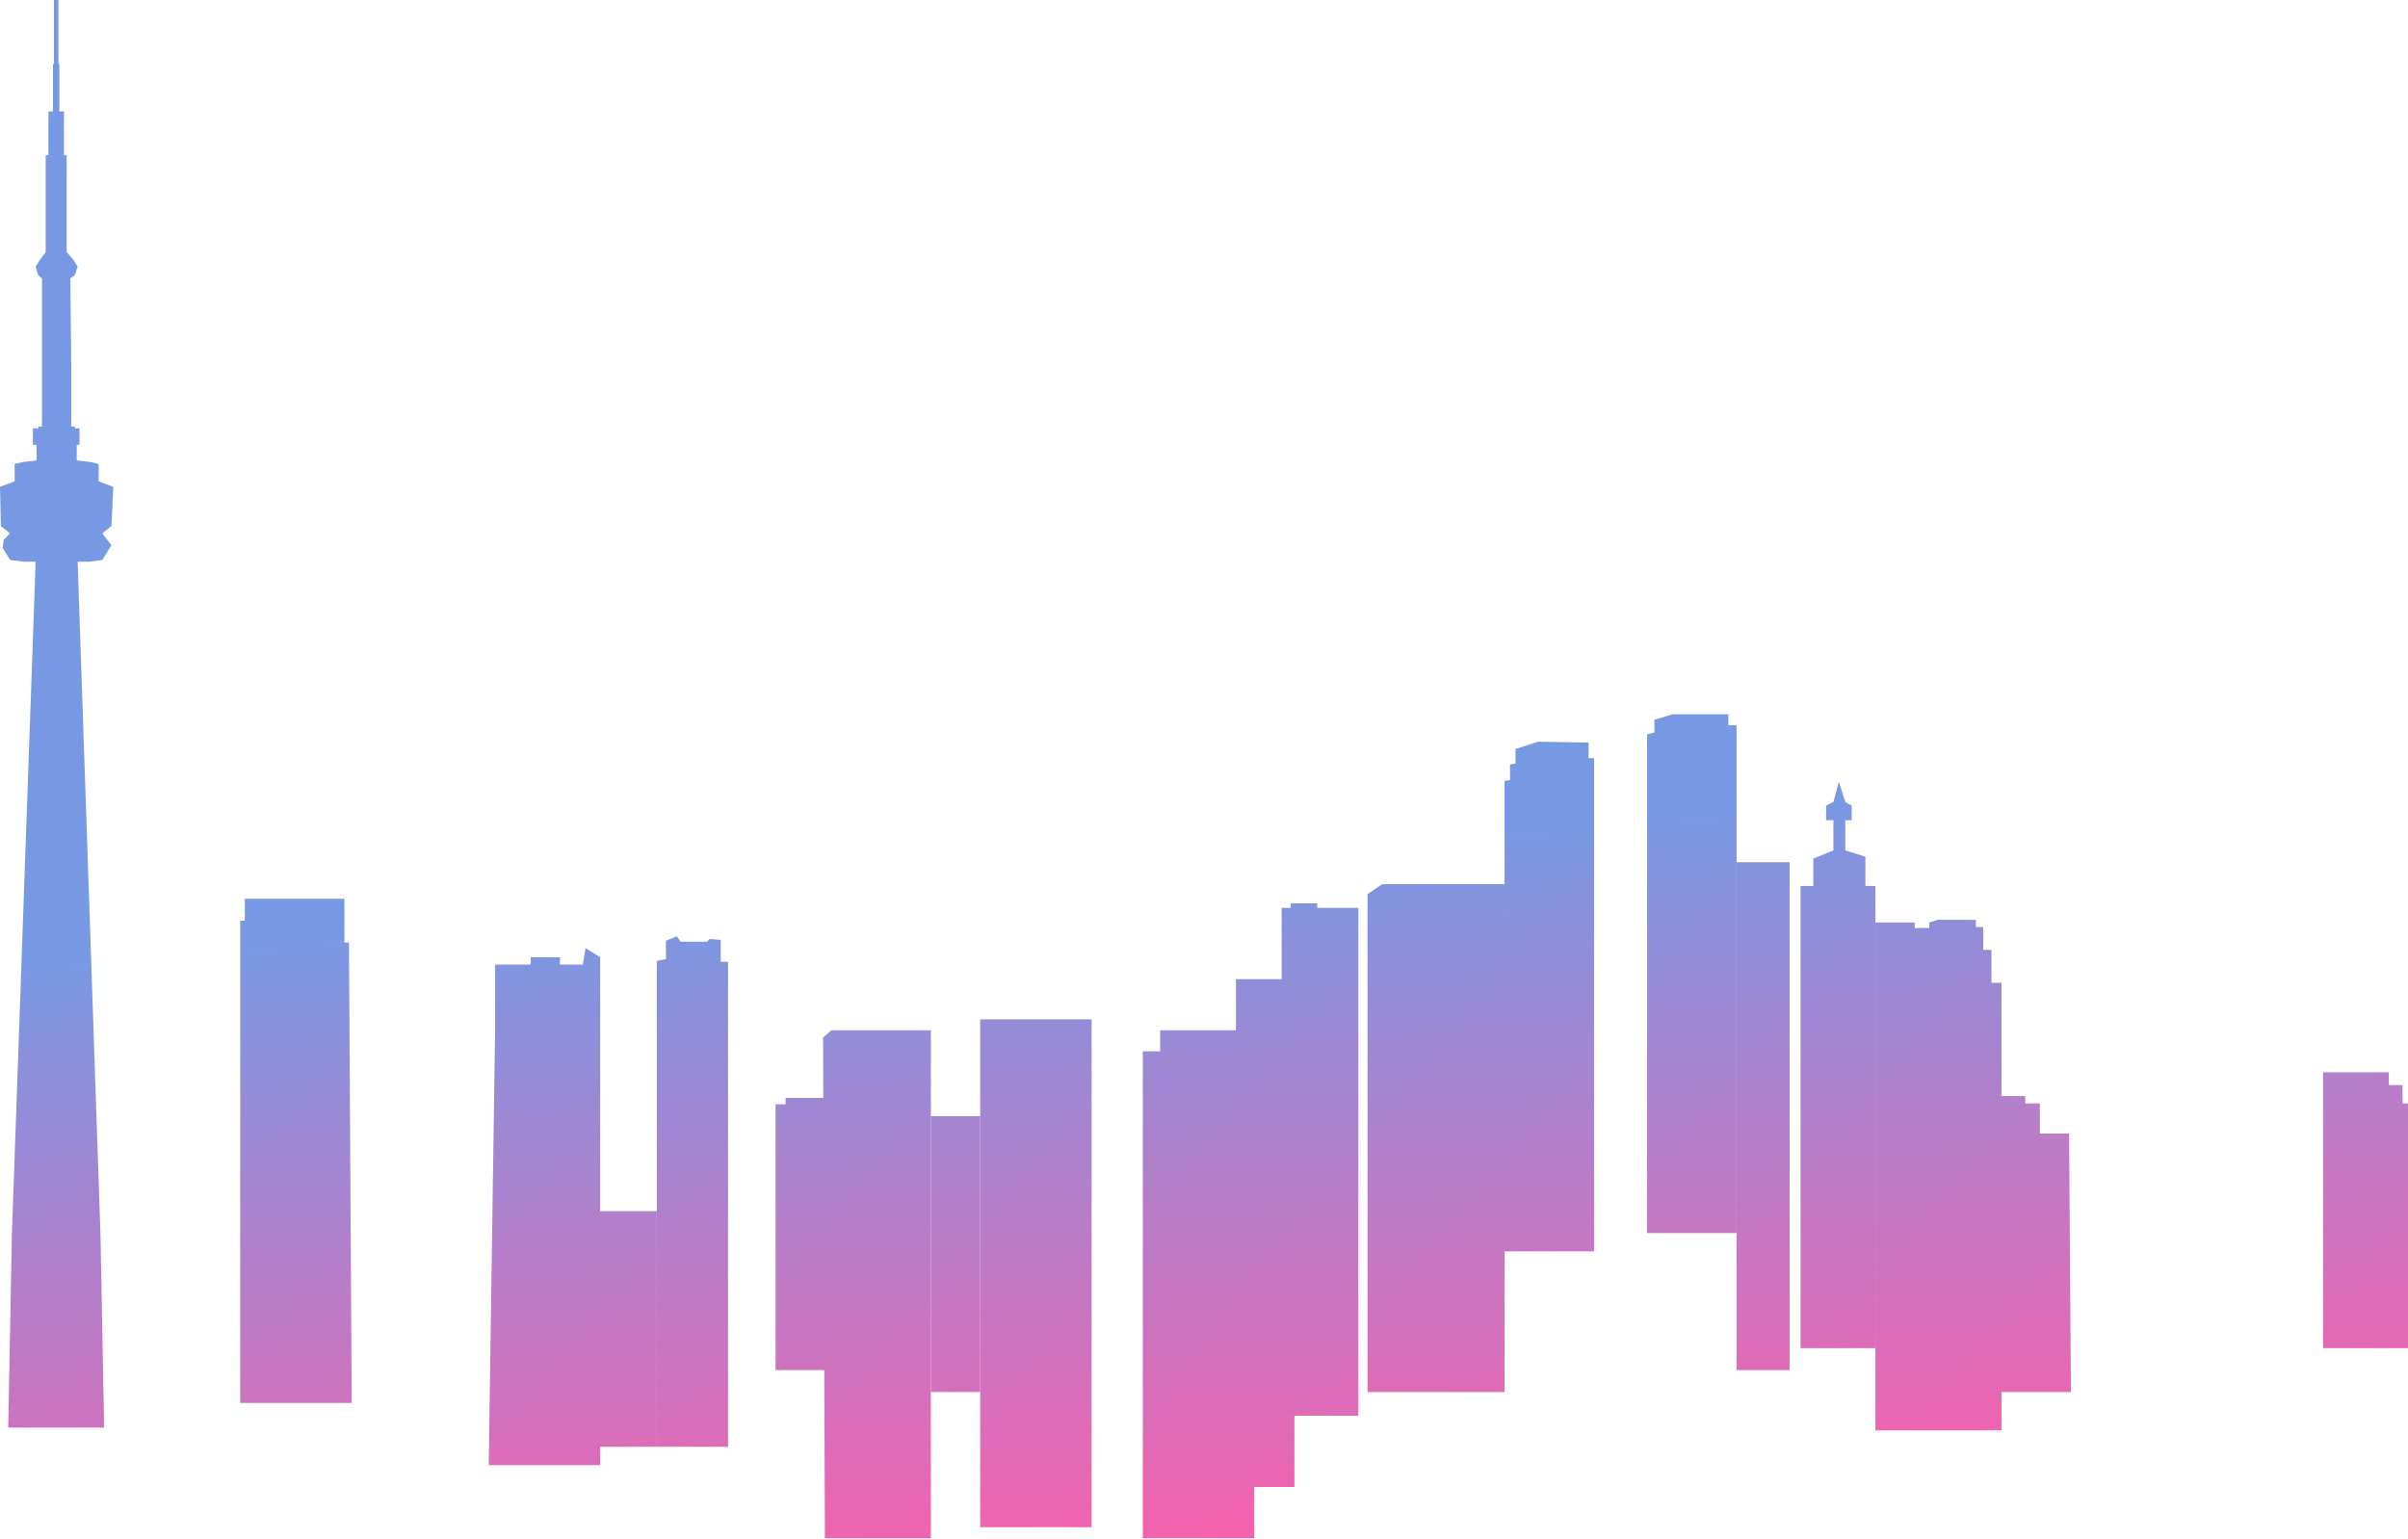
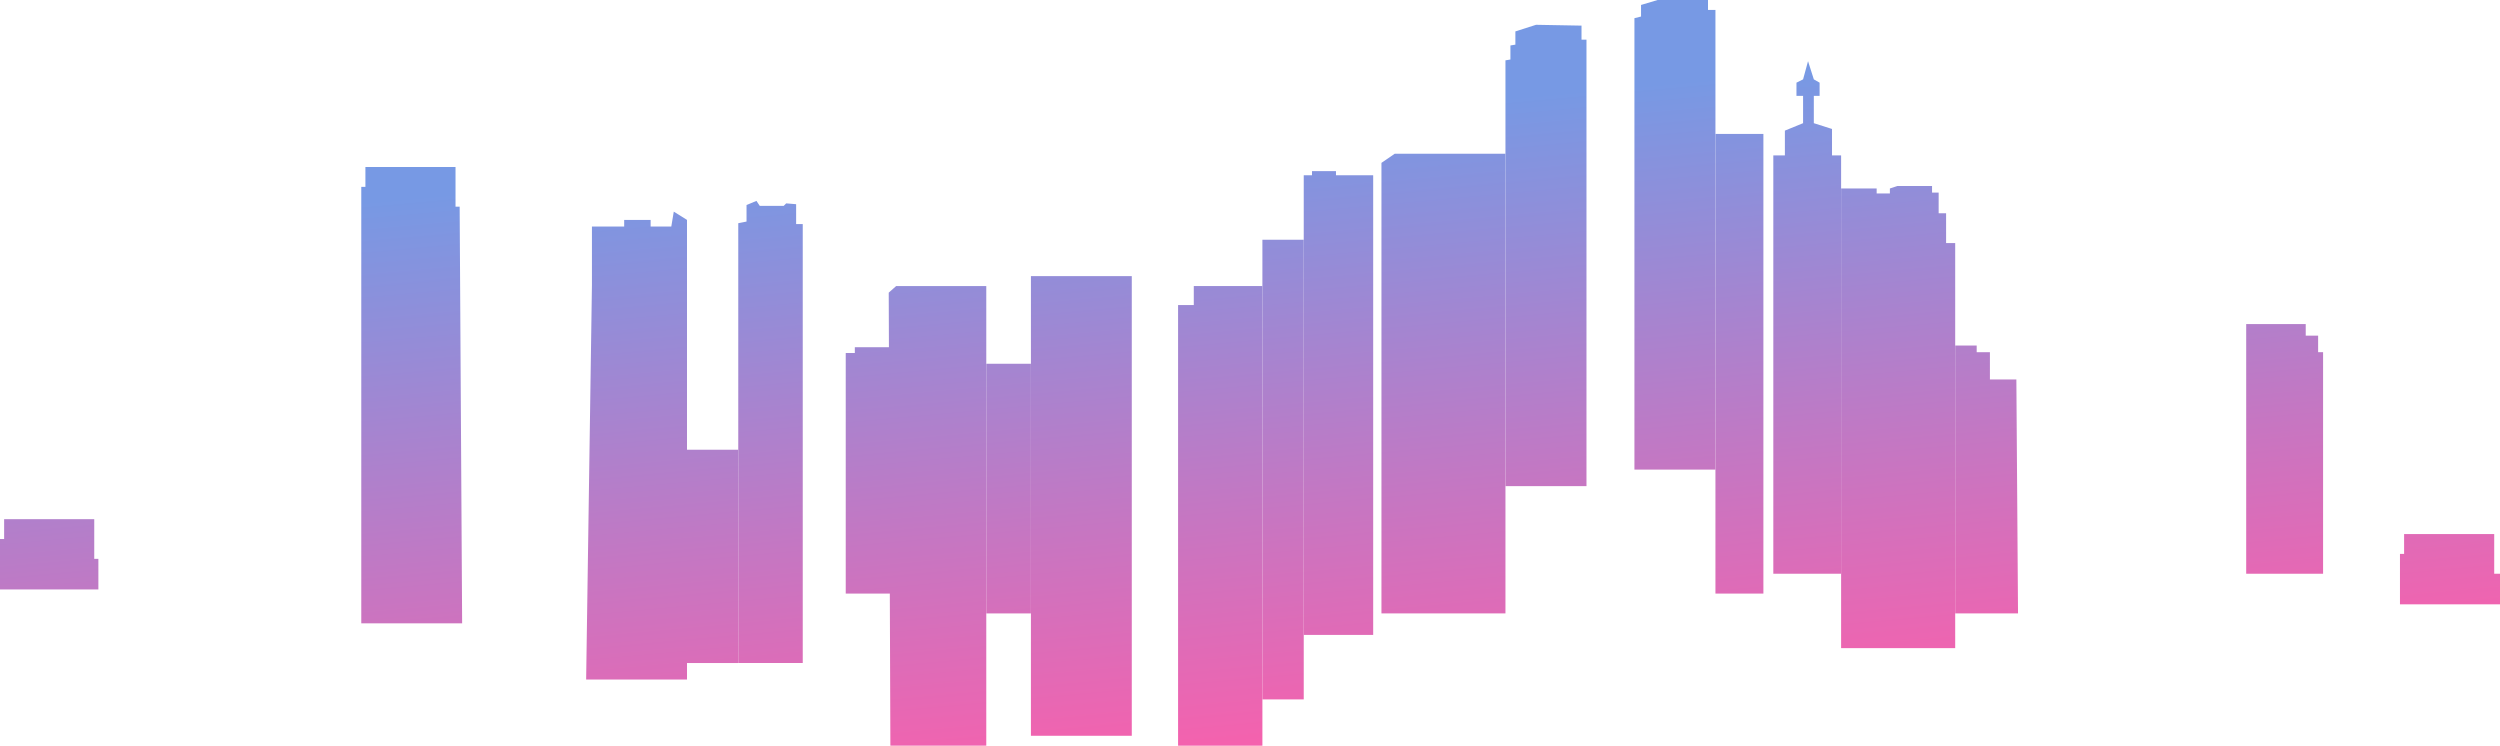
- <svg xmlns="http://www.w3.org/2000/svg" width="1318" height="842" viewBox="0 0 1318 842" fill="none">
-   <path d="M19.5 307.5H13L5.5 306.5L1.5 300L2 295.5L5.5 292L0.5 288L0 266.5L8 263.5V254L12 253L20 252V243.5H18V234.5H21V233.5H23V152.5L20.845 150.5L19.5 146L22 142L25 138V85H26.5V61H29V35H29.5V0L32 7.03931e-05V35H32.5V61H35V85H36.5V138L40 142L42.5 146L41 150.5L38.5 152.5L39 200.5V233.5H41V234.5H43.5V243.5H42V252L50 253L54 254V263.5L62 266.5L61 288L56 292L61 298.5L56 306.5L49 307.5H42.5L55 676L57 781.5H4.5L6.5 676L19.5 307.5Z" fill="url(#paint0_linear_239_85)" />
-   <path d="M131.5 504H134V492H188.5V516H191L192.5 768H131.5V504Z" fill="url(#paint1_linear_239_85)" />
-   <path d="M271 563.5V528H290.5V524H306.5V528H319L320.5 519L328.5 524V802H267.5L271 563.5Z" fill="url(#paint2_linear_239_85)" />
-   <path d="M298.5 663H359.5V792H298.5V663Z" fill="url(#paint3_linear_239_85)" />
-   <path d="M359.5 526L364.5 525V515L370.5 512.5L372.5 515.5H387L388.5 514L394.5 514.5V526.5H398.5V792H359.5V526Z" fill="url(#paint4_linear_239_85)" />
-   <path d="M450.5 568L455 564H509.5V842H451.5L450.5 568Z" fill="url(#paint5_linear_239_85)" />
-   <path d="M424.5 604.5H430V601H451.5V750H424.5V604.5Z" fill="url(#paint6_linear_239_85)" />
-   <path d="M509.5 611H536.5V762H509.5V611Z" fill="url(#paint7_linear_239_85)" />
-   <path d="M536.5 558H597.5V836H536.5V558Z" fill="url(#paint8_linear_239_85)" />
-   <path d="M625.5 575.5H635V564H686.5V842H625.5V575.5Z" fill="url(#paint9_linear_239_85)" />
-   <path d="M676.5 536H708.5V814H676.5V536Z" fill="url(#paint10_linear_239_85)" />
-   <path d="M701.5 497H706.5V494.5H721V497H743.5V775H701.5V497Z" fill="url(#paint11_linear_239_85)" />
-   <path d="M748.5 489.5L756.5 484H823.5V762H748.5V489.5Z" fill="url(#paint12_linear_239_85)" />
-   <path d="M823.5 427.5L826.5 427V418.5L829.5 418V410L842 406L869.5 406.5V415H872.5V685H823.5V427.5Z" fill="url(#paint13_linear_239_85)" />
-   <path d="M901.5 402L905.5 401V394L915.5 391H946V397H950.5V675H901.5V402Z" fill="url(#paint14_linear_239_85)" />
-   <path d="M950.5 472H979.5V750H950.5V472Z" fill="url(#paint15_linear_239_85)" />
-   <path d="M985.5 485H992.5V470L1003.5 465.5V449H999.5V441L1003.5 439L1006.5 428L1010 439L1013.5 441V449H1010V465.5L1021 469V485H1026.5V738H985.5V485Z" fill="url(#paint16_linear_239_85)" />
-   <path d="M1026.5 505H1048V508H1056V505L1060.5 503.5H1081.5V507.5H1085.5V520H1090V538H1095.5V783H1026.5V505Z" fill="url(#paint17_linear_239_85)" />
-   <path d="M1095.5 600H1108.5V604H1116.5V620.5H1132.5L1133.5 762H1095.5V600Z" fill="url(#paint18_linear_239_85)" />
-   <path d="M1271.5 587H1307.5V594H1315V604H1318V738H1271.5V587Z" fill="url(#paint19_linear_239_85)" />
+ <svg xmlns="http://www.w3.org/2000/svg" width="1512" height="451" viewBox="0 0 1512 451" fill="none">
+   <path d="M218.501 112.998H221.001V100.998H275.501V124.998H278.001L279.501 376.998H218.501V112.998Z" fill="url(#paint0_linear_315_7)" />
+   <path d="M358.001 172.498V136.998H377.501V132.998H393.501V136.998H406.001L407.501 127.998L415.501 132.998V410.998H354.501L358.001 172.498Z" fill="url(#paint1_linear_315_7)" />
+   <path d="M385.501 271.998H446.501V400.998H385.501V271.998Z" fill="url(#paint2_linear_315_7)" />
+   <path d="M446.501 134.998L451.501 133.998V123.998L457.501 121.498L459.501 124.498H474.001L475.501 122.998L481.501 123.498V135.498H485.501V400.998H446.501V134.998Z" fill="url(#paint3_linear_315_7)" />
+   <path d="M537.501 176.998L542.001 172.998H596.501V450.998H538.501L537.501 176.998Z" fill="url(#paint4_linear_315_7)" />
+   <path d="M511.501 213.498H517.001V209.998H538.501V358.998H511.501V213.498Z" fill="url(#paint5_linear_315_7)" />
+   <path d="M596.501 219.998H623.501V370.998H596.501V219.998Z" fill="url(#paint6_linear_315_7)" />
+   <path d="M623.501 166.998H684.501V444.998H623.501V166.998Z" fill="url(#paint7_linear_315_7)" />
+   <path d="M712.501 184.498H722.001V172.998H763.501V450.998H712.501V184.498Z" fill="url(#paint8_linear_315_7)" />
+   <path d="M763.501 144.998H788.501V422.998L763.501 422.998V144.998Z" fill="url(#paint9_linear_315_7)" />
+   <path d="M788.501 105.998H793.501V103.498H808.001V105.998H830.501V383.998H788.501V105.998Z" fill="url(#paint10_linear_315_7)" />
+   <path d="M835.501 98.498L843.501 92.998H910.501V370.998H835.501V98.498Z" fill="url(#paint11_linear_315_7)" />
+   <path d="M910.501 36.498L913.501 35.998V27.498L916.501 26.998V18.998L929.001 14.998L956.501 15.498V23.998H959.501V293.998H910.501V36.498Z" fill="url(#paint12_linear_315_7)" />
+   <path d="M988.501 10.998L992.501 9.998V2.998L1002.5 -0.002H1033V5.998H1037.5V283.998H988.501V10.998Z" fill="url(#paint13_linear_315_7)" />
+   <path d="M1037.5 80.998H1066.5V358.998H1037.5V80.998Z" fill="url(#paint14_linear_315_7)" />
+   <path d="M1072.5 93.998H1079.5V78.998L1090.5 74.498V57.998H1086.5V49.998L1090.5 47.998L1093.5 36.998L1097 47.998L1100.5 49.998V57.998H1097V74.498L1108 77.998V93.998H1113.5V346.998H1072.5V93.998Z" fill="url(#paint15_linear_315_7)" />
+   <path d="M1113.5 113.998H1135V116.998H1143V113.998L1147.5 112.498H1168.5V116.498H1172.5V128.998H1177V146.998H1182.5V391.998H1113.5V113.998Z" fill="url(#paint16_linear_315_7)" />
+   <path d="M1182.5 208.998H1195.5V212.998H1203.5V229.498H1219.5L1220.5 370.998H1182.5V208.998Z" fill="url(#paint17_linear_315_7)" />
+   <path d="M1358.5 195.998H1394.5V202.998H1402V212.998H1405V346.998H1358.5V195.998Z" fill="url(#paint18_linear_315_7)" />
+   <path d="M0 325.998H2.5V313.998H57V337.998H59.5V356.498H0V325.998Z" fill="url(#paint19_linear_315_7)" />
+   <path d="M1451.5 334.998H1454V322.998H1508.5V346.998H1512V365.498H1451.5V334.998Z" fill="url(#paint20_linear_315_7)" />
  <defs>
-     <linearGradient id="paint0_linear_239_85" x1="642.5" y1="875" x2="597" y2="376" gradientUnits="userSpaceOnUse">
+     <linearGradient id="paint0_linear_315_7" x1="729.5" y1="483.996" x2="684" y2="-15.004" gradientUnits="userSpaceOnUse">
      <stop stop-color="#FF5DA9" />
      <stop offset="0.812" stop-color="#7799E4" />
    </linearGradient>
-     <linearGradient id="paint1_linear_239_85" x1="642.5" y1="875" x2="597" y2="376" gradientUnits="userSpaceOnUse">
+     <linearGradient id="paint1_linear_315_7" x1="729.5" y1="483.996" x2="684" y2="-15.004" gradientUnits="userSpaceOnUse">
      <stop stop-color="#FF5DA9" />
      <stop offset="0.812" stop-color="#7799E4" />
    </linearGradient>
-     <linearGradient id="paint2_linear_239_85" x1="642.5" y1="875" x2="597" y2="376" gradientUnits="userSpaceOnUse">
+     <linearGradient id="paint2_linear_315_7" x1="729.5" y1="483.996" x2="684" y2="-15.004" gradientUnits="userSpaceOnUse">
      <stop stop-color="#FF5DA9" />
      <stop offset="0.812" stop-color="#7799E4" />
    </linearGradient>
-     <linearGradient id="paint3_linear_239_85" x1="642.5" y1="875" x2="597" y2="376" gradientUnits="userSpaceOnUse">
+     <linearGradient id="paint3_linear_315_7" x1="729.5" y1="483.996" x2="684" y2="-15.004" gradientUnits="userSpaceOnUse">
      <stop stop-color="#FF5DA9" />
      <stop offset="0.812" stop-color="#7799E4" />
    </linearGradient>
-     <linearGradient id="paint4_linear_239_85" x1="642.5" y1="875" x2="597" y2="376" gradientUnits="userSpaceOnUse">
+     <linearGradient id="paint4_linear_315_7" x1="729.5" y1="483.996" x2="684" y2="-15.004" gradientUnits="userSpaceOnUse">
      <stop stop-color="#FF5DA9" />
      <stop offset="0.812" stop-color="#7799E4" />
    </linearGradient>
-     <linearGradient id="paint5_linear_239_85" x1="642.5" y1="875" x2="597" y2="376" gradientUnits="userSpaceOnUse">
+     <linearGradient id="paint5_linear_315_7" x1="729.5" y1="483.996" x2="684" y2="-15.004" gradientUnits="userSpaceOnUse">
      <stop stop-color="#FF5DA9" />
      <stop offset="0.812" stop-color="#7799E4" />
    </linearGradient>
-     <linearGradient id="paint6_linear_239_85" x1="642.5" y1="875" x2="597" y2="376" gradientUnits="userSpaceOnUse">
+     <linearGradient id="paint6_linear_315_7" x1="729.5" y1="483.996" x2="684" y2="-15.004" gradientUnits="userSpaceOnUse">
      <stop stop-color="#FF5DA9" />
      <stop offset="0.812" stop-color="#7799E4" />
    </linearGradient>
-     <linearGradient id="paint7_linear_239_85" x1="642.5" y1="875" x2="597" y2="376" gradientUnits="userSpaceOnUse">
+     <linearGradient id="paint7_linear_315_7" x1="729.5" y1="483.996" x2="684" y2="-15.004" gradientUnits="userSpaceOnUse">
      <stop stop-color="#FF5DA9" />
      <stop offset="0.812" stop-color="#7799E4" />
    </linearGradient>
-     <linearGradient id="paint8_linear_239_85" x1="642.5" y1="875" x2="597" y2="376" gradientUnits="userSpaceOnUse">
+     <linearGradient id="paint8_linear_315_7" x1="729.5" y1="483.996" x2="684" y2="-15.004" gradientUnits="userSpaceOnUse">
      <stop stop-color="#FF5DA9" />
      <stop offset="0.812" stop-color="#7799E4" />
    </linearGradient>
-     <linearGradient id="paint9_linear_239_85" x1="642.5" y1="875" x2="597" y2="376" gradientUnits="userSpaceOnUse">
+     <linearGradient id="paint9_linear_315_7" x1="729.5" y1="483.996" x2="684" y2="-15.004" gradientUnits="userSpaceOnUse">
      <stop stop-color="#FF5DA9" />
      <stop offset="0.812" stop-color="#7799E4" />
    </linearGradient>
-     <linearGradient id="paint10_linear_239_85" x1="642.5" y1="875" x2="597" y2="376" gradientUnits="userSpaceOnUse">
+     <linearGradient id="paint10_linear_315_7" x1="729.5" y1="483.996" x2="684" y2="-15.004" gradientUnits="userSpaceOnUse">
      <stop stop-color="#FF5DA9" />
      <stop offset="0.812" stop-color="#7799E4" />
    </linearGradient>
-     <linearGradient id="paint11_linear_239_85" x1="642.5" y1="875" x2="597" y2="376" gradientUnits="userSpaceOnUse">
+     <linearGradient id="paint11_linear_315_7" x1="729.5" y1="483.996" x2="684" y2="-15.004" gradientUnits="userSpaceOnUse">
      <stop stop-color="#FF5DA9" />
      <stop offset="0.812" stop-color="#7799E4" />
    </linearGradient>
-     <linearGradient id="paint12_linear_239_85" x1="642.5" y1="875" x2="597" y2="376" gradientUnits="userSpaceOnUse">
+     <linearGradient id="paint12_linear_315_7" x1="729.5" y1="483.996" x2="684" y2="-15.004" gradientUnits="userSpaceOnUse">
      <stop stop-color="#FF5DA9" />
      <stop offset="0.812" stop-color="#7799E4" />
    </linearGradient>
-     <linearGradient id="paint13_linear_239_85" x1="642.5" y1="875" x2="597" y2="376" gradientUnits="userSpaceOnUse">
+     <linearGradient id="paint13_linear_315_7" x1="729.5" y1="483.996" x2="684" y2="-15.004" gradientUnits="userSpaceOnUse">
      <stop stop-color="#FF5DA9" />
      <stop offset="0.812" stop-color="#7799E4" />
    </linearGradient>
-     <linearGradient id="paint14_linear_239_85" x1="642.5" y1="875" x2="597" y2="376" gradientUnits="userSpaceOnUse">
+     <linearGradient id="paint14_linear_315_7" x1="729.5" y1="483.996" x2="684" y2="-15.004" gradientUnits="userSpaceOnUse">
      <stop stop-color="#FF5DA9" />
      <stop offset="0.812" stop-color="#7799E4" />
    </linearGradient>
-     <linearGradient id="paint15_linear_239_85" x1="642.5" y1="875" x2="597" y2="376" gradientUnits="userSpaceOnUse">
+     <linearGradient id="paint15_linear_315_7" x1="729.5" y1="483.996" x2="684" y2="-15.004" gradientUnits="userSpaceOnUse">
      <stop stop-color="#FF5DA9" />
      <stop offset="0.812" stop-color="#7799E4" />
    </linearGradient>
-     <linearGradient id="paint16_linear_239_85" x1="642.5" y1="875" x2="597" y2="376" gradientUnits="userSpaceOnUse">
+     <linearGradient id="paint16_linear_315_7" x1="729.5" y1="483.996" x2="684" y2="-15.004" gradientUnits="userSpaceOnUse">
      <stop stop-color="#FF5DA9" />
      <stop offset="0.812" stop-color="#7799E4" />
    </linearGradient>
-     <linearGradient id="paint17_linear_239_85" x1="642.5" y1="875" x2="597" y2="376" gradientUnits="userSpaceOnUse">
+     <linearGradient id="paint17_linear_315_7" x1="729.5" y1="483.996" x2="684" y2="-15.004" gradientUnits="userSpaceOnUse">
      <stop stop-color="#FF5DA9" />
      <stop offset="0.812" stop-color="#7799E4" />
    </linearGradient>
-     <linearGradient id="paint18_linear_239_85" x1="642.5" y1="875" x2="597" y2="376" gradientUnits="userSpaceOnUse">
+     <linearGradient id="paint18_linear_315_7" x1="729.5" y1="483.996" x2="684" y2="-15.004" gradientUnits="userSpaceOnUse">
      <stop stop-color="#FF5DA9" />
      <stop offset="0.812" stop-color="#7799E4" />
    </linearGradient>
-     <linearGradient id="paint19_linear_239_85" x1="642.5" y1="875" x2="597" y2="376" gradientUnits="userSpaceOnUse">
+     <linearGradient id="paint19_linear_315_7" x1="729.5" y1="483.996" x2="684" y2="-15.004" gradientUnits="userSpaceOnUse">
+       <stop stop-color="#FF5DA9" />
+       <stop offset="0.812" stop-color="#7799E4" />
+     </linearGradient>
+     <linearGradient id="paint20_linear_315_7" x1="729.5" y1="483.996" x2="684" y2="-15.004" gradientUnits="userSpaceOnUse">
      <stop stop-color="#FF5DA9" />
      <stop offset="0.812" stop-color="#7799E4" />
    </linearGradient>
  </defs>
</svg>
